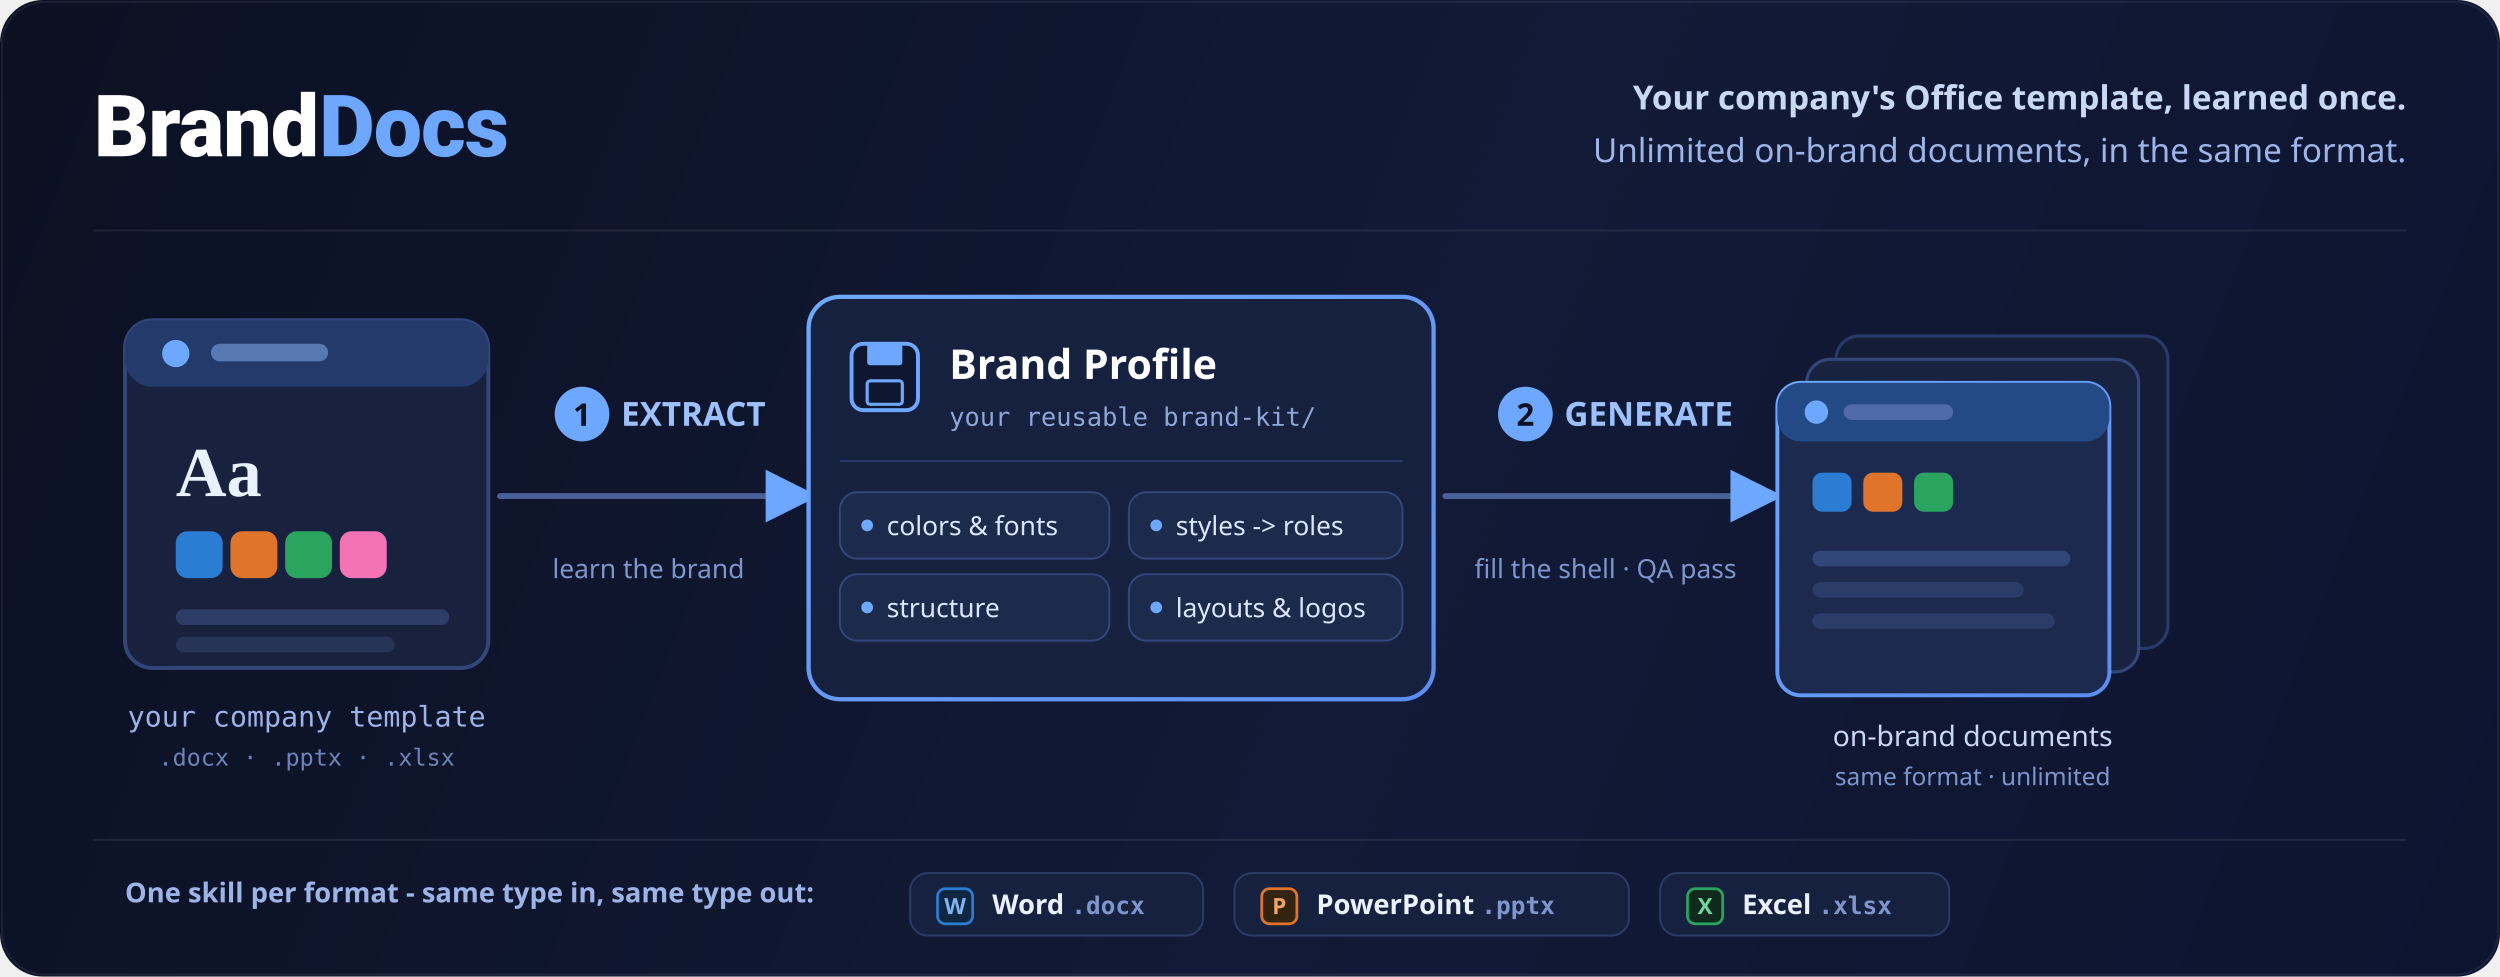
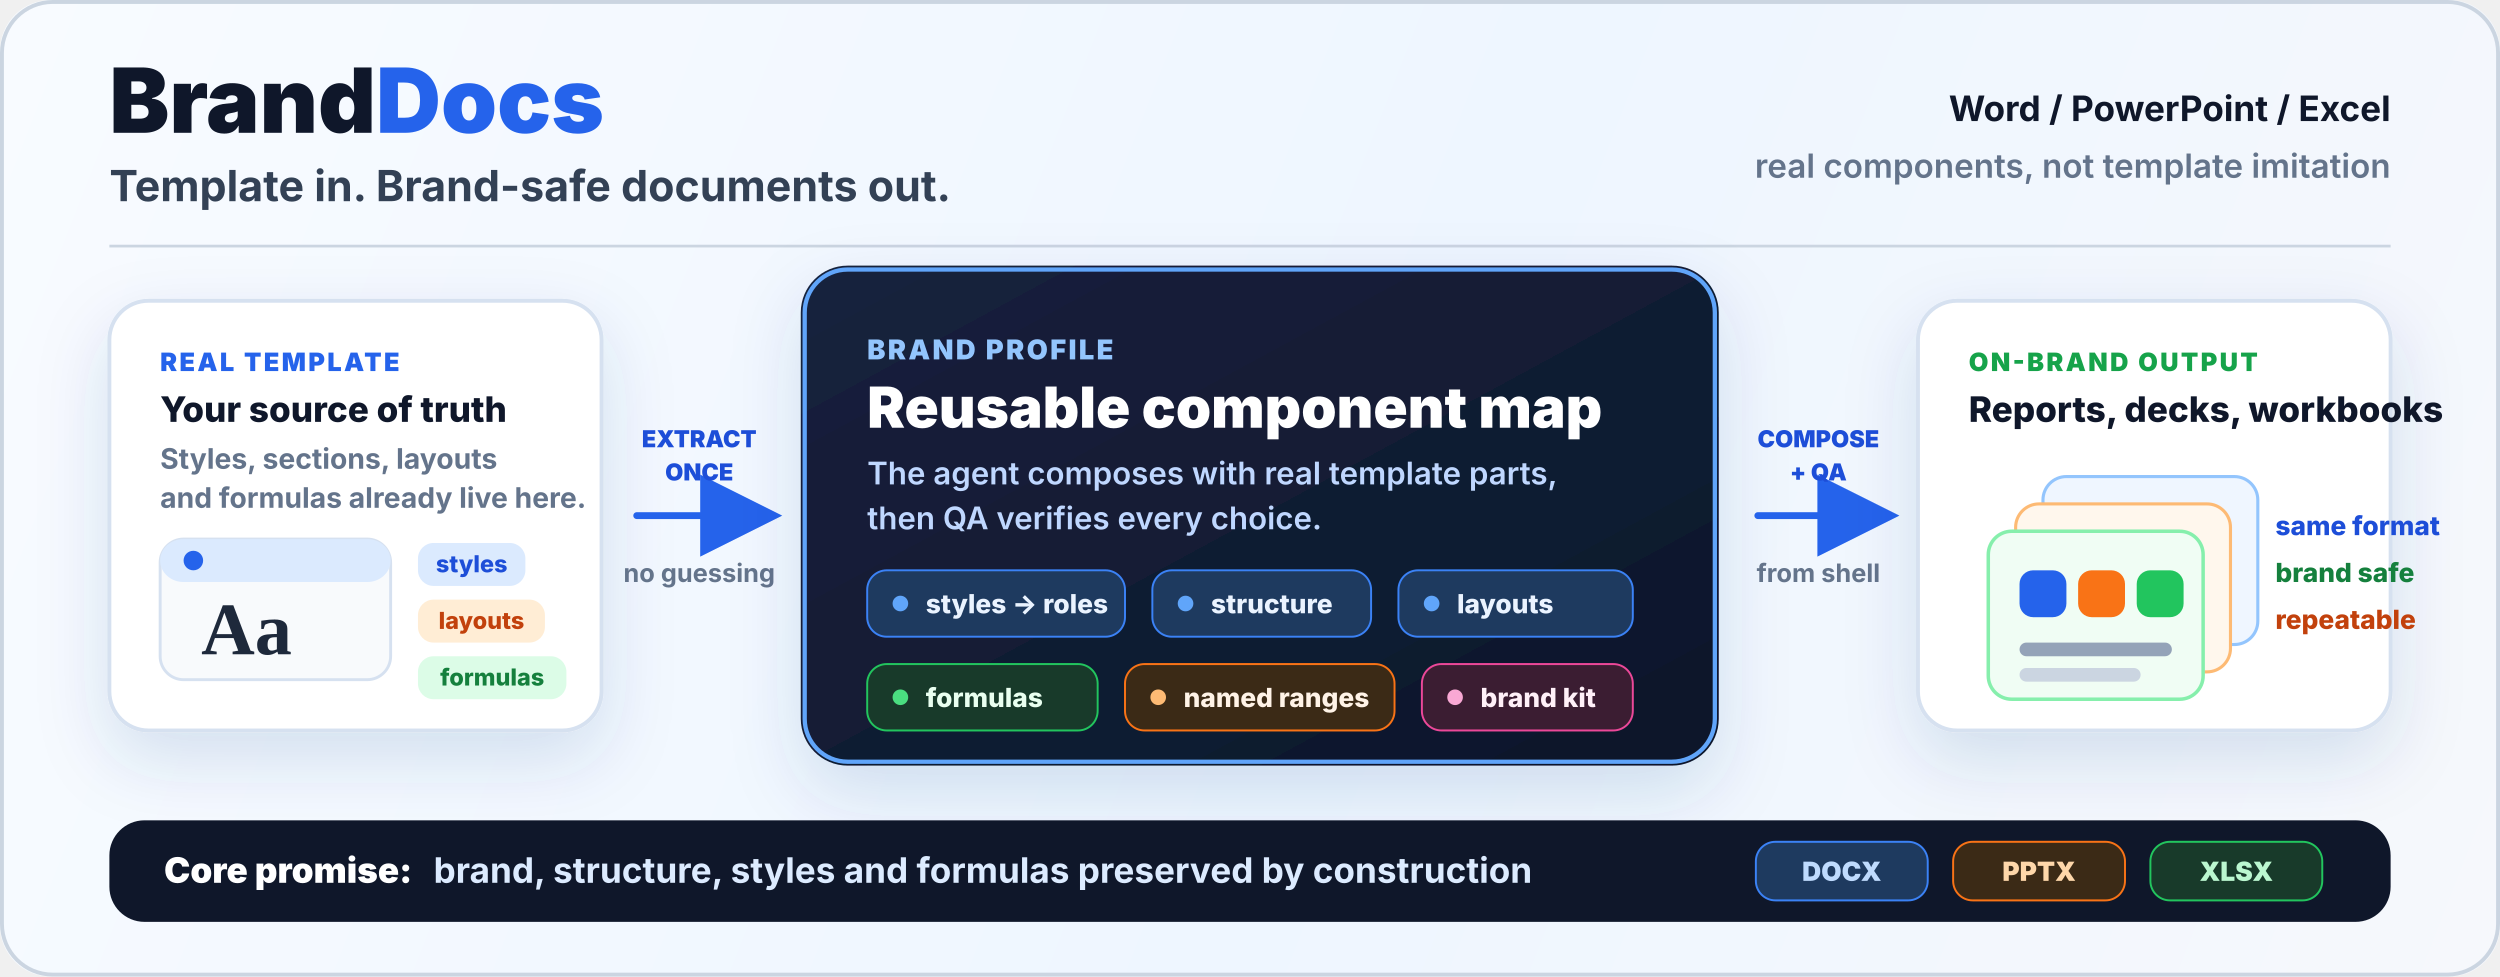
- <svg xmlns="http://www.w3.org/2000/svg" width="1280" height="500" viewBox="0 0 1280 500" fill="none" role="img" aria-label="BrandDocs: extract a company's Word, PowerPoint or Excel template into a reusable Brand Profile, then generate unlimited on-brand documents of the same format. One skill per format, no cross-format conversion.">
+ <svg xmlns="http://www.w3.org/2000/svg" width="1280" height="500" viewBox="0 0 1280 500" fill="none" role="img" aria-labelledby="title desc">
  <defs>
    <linearGradient id="bg" x1="0" y1="0" x2="1280" y2="500" gradientUnits="userSpaceOnUse">
-       <stop offset="0" stop-color="#0B1022" />
-       <stop offset="0.55" stop-color="#111A36" />
-       <stop offset="1" stop-color="#0C1430" />
+       <stop offset="0" stop-color="#F8FBFF" />
+       <stop offset="0.55" stop-color="#EEF6FF" />
+       <stop offset="1" stop-color="#F6F8FC" />
    </linearGradient>
-     <linearGradient id="accent" x1="0" y1="0" x2="1" y2="1">
-       <stop offset="0" stop-color="#6EA8FE" />
-       <stop offset="1" stop-color="#5B8DEF" />
+     <linearGradient id="blue" x1="0" y1="0" x2="1" y2="1">
+       <stop offset="0" stop-color="#2563EB" />
+       <stop offset="1" stop-color="#60A5FA" />
    </linearGradient>
-     <marker id="arrow" markerWidth="9" markerHeight="9" refX="6" refY="4.5" orient="auto">
-       <path d="M0 0 L9 4.5 L0 9 z" fill="#6EA8FE" />
+     <linearGradient id="inkCard" x1="0" y1="0" x2="1" y2="1">
+       <stop offset="0" stop-color="#14213D" />
+       <stop offset="1" stop-color="#0F172A" />
+     </linearGradient>
+     <filter id="shadow" x="-20%" y="-20%" width="140%" height="150%" color-interpolation-filters="sRGB">
+       <feDropShadow dx="0" dy="14" stdDeviation="18" flood-color="#1E3A8A" flood-opacity="0.14" />
+     </filter>
+     <marker id="arrow" markerWidth="12" markerHeight="12" refX="9" refY="6" orient="auto">
+       <path d="M0 0 L12 6 L0 12 z" fill="#2563EB" />
    </marker>
  </defs>
-   <rect width="1280" height="500" rx="22" fill="url(#bg)" />
-   <rect x="1" y="1" width="1278" height="498" rx="22" fill="none" stroke="#FFFFFF" stroke-opacity="0.07" />
-   <text x="48" y="80" font-family="ui-sans-serif, system-ui, -apple-system, Segoe UI, Roboto, Helvetica, sans-serif" font-size="44" font-weight="800" letter-spacing="-0.5" fill="#FFFFFF">Brand<tspan fill="#6EA8FE">Docs</tspan>
+   <rect width="1280" height="500" rx="26" fill="url(#bg)" />
+   <rect x="1" y="1" width="1278" height="498" rx="26" fill="none" stroke="#CBD5E1" stroke-width="2" />
+   <text x="56" y="68" font-family="Inter, ui-sans-serif, system-ui, -apple-system, Segoe UI, sans-serif" font-size="46" font-weight="850" fill="#0F172A">Brand<tspan fill="#2563EB">Docs</tspan>
  </text>
-   <text x="1232" y="56" text-anchor="end" font-family="ui-sans-serif, system-ui, sans-serif" font-size="17" font-weight="600" fill="#C9D8F5">Your company's Office template, learned once.</text>
-   <text x="1232" y="83" text-anchor="end" font-family="ui-sans-serif, system-ui, sans-serif" font-size="17" font-weight="500" fill="#9DB4E8">Unlimited on-brand documents, in the same format.</text>
-   <line x1="48" y1="118" x2="1232" y2="118" stroke="#FFFFFF" stroke-opacity="0.08" />
-   <rect x="64" y="164" width="186" height="178" rx="14" fill="#18223F" stroke="#33467A" stroke-width="2" />
-   <rect x="64" y="164" width="186" height="34" rx="14" fill="#233A6B" />
-   <circle cx="90" cy="181" r="7" fill="#6EA8FE" />
-   <rect x="108" y="176" width="60" height="9" rx="4.5" fill="#5778B0" />
-   <text x="90" y="254" font-family="Georgia, 'Times New Roman', serif" font-size="36" font-weight="700" fill="#EAF1FF">Aa</text>
-   <rect x="90" y="272" width="24" height="24" rx="6" fill="#2B7CD3" />
-   <rect x="118" y="272" width="24" height="24" rx="6" fill="#E0742B" />
-   <rect x="146" y="272" width="24" height="24" rx="6" fill="#2BA45F" />
-   <rect x="174" y="272" width="24" height="24" rx="6" fill="#F472B6" />
-   <rect x="90" y="312" width="140" height="8" rx="4" fill="#2E3C68" />
-   <rect x="90" y="326" width="112" height="8" rx="4" fill="#283455" />
-   <text x="157" y="372" text-anchor="middle" font-family="ui-monospace, SFMono-Regular, Menlo, monospace" font-size="14.5" fill="#9DB4E8">your company template</text>
-   <text x="157" y="392" text-anchor="middle" font-family="ui-monospace, SFMono-Regular, Menlo, monospace" font-size="12" fill="#6E84B8">.docx · .pptx · .xlsx</text>
-   <line x1="256" y1="254" x2="410" y2="254" stroke="#4A5E97" stroke-width="3" stroke-linecap="round" marker-end="url(#arrow)" />
-   <circle cx="298" cy="212" r="14" fill="#6EA8FE" />
-   <text x="298" y="218" text-anchor="middle" font-family="ui-sans-serif, system-ui, sans-serif" font-size="16" font-weight="800" fill="#0B1022">1</text>
-   <text x="318" y="218" font-family="ui-sans-serif, system-ui, sans-serif" font-size="17" font-weight="700" fill="#9DC0FF">EXTRACT</text>
-   <text x="332" y="296" text-anchor="middle" font-family="ui-sans-serif, system-ui, sans-serif" font-size="13.5" fill="#7E96CC">learn the brand</text>
-   <rect x="414" y="152" width="320" height="206" rx="16" fill="#16213F" stroke="url(#accent)" stroke-width="2.2" />
-   <g transform="translate(436,176)">
-     <rect x="0" y="0" width="34" height="34" rx="6" fill="#0E1730" stroke="#6EA8FE" stroke-width="2" />
-     <rect x="8" y="0" width="18" height="11" rx="1.5" fill="#6EA8FE" />
-     <rect x="8" y="19" width="18" height="12" rx="1.5" fill="none" stroke="#6EA8FE" stroke-width="1.6" />
+   <text x="56" y="103" font-family="Inter, ui-sans-serif, system-ui, -apple-system, Segoe UI, sans-serif" font-size="22" font-weight="700" fill="#334155">Template in. Brand-safe documents out.</text>
+   <text x="1224" y="62" text-anchor="end" font-family="Inter, ui-sans-serif, system-ui, -apple-system, Segoe UI, sans-serif" font-size="18" font-weight="750" fill="#0F172A">Word / PowerPoint / Excel</text>
+   <text x="1224" y="91" text-anchor="end" font-family="Inter, ui-sans-serif, system-ui, -apple-system, Segoe UI, sans-serif" font-size="17" font-weight="600" fill="#64748B">real components, not template imitation</text>
+   <line x1="56" y1="126" x2="1224" y2="126" stroke="#CBD5E1" stroke-width="1.4" />
+   <rect x="56" y="154" width="252" height="220" rx="20" fill="#FFFFFF" stroke="#D6E1F0" stroke-width="2" filter="url(#shadow)" />
+   <text x="82" y="190" font-family="Inter, ui-sans-serif, system-ui, -apple-system, Segoe UI, sans-serif" font-size="13" font-weight="850" letter-spacing="1.2" fill="#2563EB">REAL TEMPLATE</text>
+   <text x="82" y="216" font-family="Inter, ui-sans-serif, system-ui, -apple-system, Segoe UI, sans-serif" font-size="18" font-weight="800" fill="#0F172A">Your source of truth</text>
+   <text x="82" y="240" font-family="Inter, ui-sans-serif, system-ui, -apple-system, Segoe UI, sans-serif" font-size="14.5" font-weight="650" fill="#64748B">Styles, sections, layouts</text>
+   <text x="82" y="260" font-family="Inter, ui-sans-serif, system-ui, -apple-system, Segoe UI, sans-serif" font-size="14.5" font-weight="650" fill="#64748B">and formulas already live here.</text>
+   <rect x="82" y="276" width="118" height="72" rx="12" fill="#F8FAFC" stroke="#D6E1F0" stroke-width="1.5" />
+   <rect x="82" y="276" width="118" height="22" rx="12" fill="#DBEAFE" />
+   <circle cx="99" cy="287" r="5" fill="#2563EB" />
+   <text x="103" y="335" font-family="Georgia, 'Times New Roman', serif" font-size="38" font-weight="800" fill="#1E293B">Aa</text>
+   <rect x="214" y="278" width="55" height="22" rx="8" fill="#DBEAFE" />
+   <text x="241.5" y="293" text-anchor="middle" font-family="Inter, ui-sans-serif, system-ui, sans-serif" font-size="12" font-weight="800" fill="#1D4ED8">styles</text>
+   <rect x="214" y="307" width="65" height="22" rx="8" fill="#FFEDD5" />
+   <text x="246.5" y="322" text-anchor="middle" font-family="Inter, ui-sans-serif, system-ui, sans-serif" font-size="12" font-weight="800" fill="#C2410C">layouts</text>
+   <rect x="214" y="336" width="76" height="22" rx="8" fill="#DCFCE7" />
+   <text x="252" y="351" text-anchor="middle" font-family="Inter, ui-sans-serif, system-ui, sans-serif" font-size="12" font-weight="800" fill="#15803D">formulas</text>
+   <line x1="326" y1="264" x2="390" y2="264" stroke="#2563EB" stroke-width="3.5" stroke-linecap="round" marker-end="url(#arrow)" />
+   <text x="358" y="229" text-anchor="middle" font-family="Inter, ui-sans-serif, system-ui, sans-serif" font-size="12" font-weight="850" fill="#1D4ED8">EXTRACT</text>
+   <text x="358" y="246" text-anchor="middle" font-family="Inter, ui-sans-serif, system-ui, sans-serif" font-size="12" font-weight="850" fill="#1D4ED8">ONCE</text>
+   <text x="358" y="298" text-anchor="middle" font-family="Inter, ui-sans-serif, system-ui, sans-serif" font-size="13" font-weight="650" fill="#64748B">no guessing</text>
+   <rect x="410" y="136" width="470" height="256" rx="24" fill="url(#inkCard)" filter="url(#shadow)" />
+   <rect x="412" y="138" width="466" height="252" rx="22" fill="none" stroke="#60A5FA" stroke-width="2.2" />
+   <text x="444" y="184" font-family="Inter, ui-sans-serif, system-ui, -apple-system, Segoe UI, sans-serif" font-size="14" font-weight="850" letter-spacing="1.2" fill="#93C5FD">BRAND PROFILE</text>
+   <text x="444" y="219" font-family="Inter, ui-sans-serif, system-ui, -apple-system, Segoe UI, sans-serif" font-size="29" font-weight="850" fill="#FFFFFF">Reusable component map</text>
+   <text x="444" y="248" font-family="Inter, ui-sans-serif, system-ui, -apple-system, Segoe UI, sans-serif" font-size="16" font-weight="600" fill="#BFD7FF">The agent composes with real template parts,</text>
+   <text x="444" y="271" font-family="Inter, ui-sans-serif, system-ui, -apple-system, Segoe UI, sans-serif" font-size="16" font-weight="600" fill="#BFD7FF">then QA verifies every choice.</text>
+   <g font-family="Inter, ui-sans-serif, system-ui, sans-serif" font-size="13.5" font-weight="800">
+     <rect x="444" y="292" width="132" height="34" rx="10" fill="#1E3A5F" stroke="#3B82F6" />
+     <circle cx="461" cy="309" r="4" fill="#60A5FA" />
+     <text x="474" y="314" fill="#EAF3FF">styles -&gt; roles</text>
+     <rect x="590" y="292" width="112" height="34" rx="10" fill="#1E3A5F" stroke="#3B82F6" />
+     <circle cx="607" cy="309" r="4" fill="#60A5FA" />
+     <text x="620" y="314" fill="#EAF3FF">structure</text>
+     <rect x="716" y="292" width="120" height="34" rx="10" fill="#1E3A5F" stroke="#3B82F6" />
+     <circle cx="733" cy="309" r="4" fill="#60A5FA" />
+     <text x="746" y="314" fill="#EAF3FF">layouts</text>
+     <rect x="444" y="340" width="118" height="34" rx="10" fill="#183A2A" stroke="#22C55E" />
+     <circle cx="461" cy="357" r="4" fill="#4ADE80" />
+     <text x="474" y="362" fill="#E9FFF0">formulas</text>
+     <rect x="576" y="340" width="138" height="34" rx="10" fill="#3B2A16" stroke="#F97316" />
+     <circle cx="593" cy="357" r="4" fill="#FDBA74" />
+     <text x="606" y="362" fill="#FFF3E7">named ranges</text>
+     <rect x="728" y="340" width="108" height="34" rx="10" fill="#3B1D32" stroke="#EC4899" />
+     <circle cx="745" cy="357" r="4" fill="#F9A8D4" />
+     <text x="758" y="362" fill="#FFF0F8">brand kit</text>
  </g>
-   <text x="486" y="194" font-family="ui-sans-serif, system-ui, sans-serif" font-size="21" font-weight="700" fill="#FFFFFF">Brand Profile</text>
-   <text x="486" y="218" font-family="ui-monospace, SFMono-Regular, Menlo, monospace" font-size="13" fill="#8FA6D8">your reusable brand-kit/</text>
-   <line x1="430" y1="236" x2="718" y2="236" stroke="#2C3A66" />
-   <g font-family="ui-sans-serif, system-ui, sans-serif" font-size="13.5" font-weight="500">
-     <rect x="430" y="252" width="138" height="34" rx="9" fill="#1C2A4C" stroke="#34467A" />
-     <circle cx="444" cy="269" r="3" fill="#6EA8FE" />
-     <text x="454" y="274" fill="#DCE7FF">colors &amp; fonts</text>
-     <rect x="578" y="252" width="140" height="34" rx="9" fill="#1C2A4C" stroke="#34467A" />
-     <circle cx="592" cy="269" r="3" fill="#6EA8FE" />
-     <text x="602" y="274" fill="#DCE7FF">styles -&gt; roles</text>
-     <rect x="430" y="294" width="138" height="34" rx="9" fill="#1C2A4C" stroke="#34467A" />
-     <circle cx="444" cy="311" r="3" fill="#6EA8FE" />
-     <text x="454" y="316" fill="#DCE7FF">structure</text>
-     <rect x="578" y="294" width="140" height="34" rx="9" fill="#1C2A4C" stroke="#34467A" />
-     <circle cx="592" cy="311" r="3" fill="#6EA8FE" />
-     <text x="602" y="316" fill="#DCE7FF">layouts &amp; logos</text>
-   </g>
-   <line x1="740" y1="254" x2="904" y2="254" stroke="#4A5E97" stroke-width="3" stroke-linecap="round" marker-end="url(#arrow)" />
-   <circle cx="781" cy="212" r="14" fill="#6EA8FE" />
-   <text x="781" y="218" text-anchor="middle" font-family="ui-sans-serif, system-ui, sans-serif" font-size="16" font-weight="800" fill="#0B1022">2</text>
-   <text x="801" y="218" font-family="ui-sans-serif, system-ui, sans-serif" font-size="17" font-weight="700" fill="#9DC0FF">GENERATE</text>
-   <text x="822" y="296" text-anchor="middle" font-family="ui-sans-serif, system-ui, sans-serif" font-size="13.5" fill="#7E96CC">fill the shell · QA pass</text>
-   <rect x="940" y="172" width="170" height="160" rx="12" fill="#131D36" stroke="#29396A" stroke-width="1.6" />
-   <rect x="925" y="184" width="170" height="160" rx="12" fill="#172340" stroke="#34467A" stroke-width="1.6" />
-   <rect x="910" y="196" width="170" height="160" rx="12" fill="#1B2A4E" stroke="url(#accent)" stroke-width="2" />
-   <rect x="910" y="196" width="170" height="30" rx="12" fill="#244A86" />
-   <circle cx="930" cy="211" r="6" fill="#6EA8FE" />
-   <rect x="944" y="207" width="56" height="8" rx="4" fill="#4E6BA8" />
-   <rect x="928" y="242" width="20" height="20" rx="5" fill="#2B7CD3" />
-   <rect x="954" y="242" width="20" height="20" rx="5" fill="#E0742B" />
-   <rect x="980" y="242" width="20" height="20" rx="5" fill="#2BA45F" />
-   <rect x="928" y="282" width="132" height="8" rx="4" fill="#33467A" />
-   <rect x="928" y="298" width="108" height="8" rx="4" fill="#2C3C68" />
-   <rect x="928" y="314" width="124" height="8" rx="4" fill="#2C3C68" />
-   <text x="1010" y="382" text-anchor="middle" font-family="ui-sans-serif, system-ui, sans-serif" font-size="14.5" font-weight="500" fill="#C9D8F5">on-brand documents</text>
-   <text x="1010" y="402" text-anchor="middle" font-family="ui-sans-serif, system-ui, sans-serif" font-size="12.5" fill="#7E96CC">same format · unlimited</text>
-   <line x1="48" y1="430" x2="1232" y2="430" stroke="#FFFFFF" stroke-opacity="0.08" />
-   <text x="64" y="462" font-family="ui-sans-serif, system-ui, sans-serif" font-size="14" font-weight="600" fill="#9DB4E8">One skill per format - same type in, same type out:</text>
-   <g font-family="ui-sans-serif, system-ui, sans-serif">
-     <rect x="466" y="447" width="150" height="32" rx="9" fill="#16213F" stroke="#2C3A66" />
-     <rect x="480" y="455" width="18" height="18" rx="4" fill="#102742" stroke="#2B7CD3" stroke-width="1.4" />
-     <text x="489" y="468" text-anchor="middle" font-size="11.5" font-weight="800" fill="#7FB6F2">W</text>
-     <text x="508" y="468" font-size="14" fill="#EAF1FF" font-weight="600">Word <tspan fill="#7E96CC" font-family="ui-monospace, Menlo, monospace" font-size="12.5">.docx</tspan>
-     </text>
-     <rect x="632" y="447" width="202" height="32" rx="9" fill="#16213F" stroke="#2C3A66" />
-     <rect x="646" y="455" width="18" height="18" rx="4" fill="#33240F" stroke="#E0742B" stroke-width="1.4" />
-     <text x="655" y="468" text-anchor="middle" font-size="11.5" font-weight="800" fill="#F2A368">P</text>
-     <text x="674" y="468" font-size="14" fill="#EAF1FF" font-weight="600">PowerPoint <tspan fill="#7E96CC" font-family="ui-monospace, Menlo, monospace" font-size="12.5">.pptx</tspan>
-     </text>
-     <rect x="850" y="447" width="148" height="32" rx="9" fill="#16213F" stroke="#2C3A66" />
-     <rect x="864" y="455" width="18" height="18" rx="4" fill="#0F2A1C" stroke="#2BA45F" stroke-width="1.4" />
-     <text x="873" y="468" text-anchor="middle" font-size="11.5" font-weight="800" fill="#6FD79E">X</text>
-     <text x="892" y="468" font-size="14" fill="#EAF1FF" font-weight="600">Excel <tspan fill="#7E96CC" font-family="ui-monospace, Menlo, monospace" font-size="12.5">.xlsx</tspan>
-     </text>
+   <line x1="900" y1="264" x2="962" y2="264" stroke="#2563EB" stroke-width="3.5" stroke-linecap="round" marker-end="url(#arrow)" />
+   <text x="931" y="229" text-anchor="middle" font-family="Inter, ui-sans-serif, system-ui, sans-serif" font-size="12" font-weight="850" fill="#1D4ED8">COMPOSE</text>
+   <text x="931" y="246" text-anchor="middle" font-family="Inter, ui-sans-serif, system-ui, sans-serif" font-size="12" font-weight="850" fill="#1D4ED8">+ QA</text>
+   <text x="931" y="298" text-anchor="middle" font-family="Inter, ui-sans-serif, system-ui, sans-serif" font-size="13" font-weight="650" fill="#64748B">from shell</text>
+   <rect x="982" y="154" width="242" height="220" rx="20" fill="#FFFFFF" stroke="#D6E1F0" stroke-width="2" filter="url(#shadow)" />
+   <text x="1008" y="190" font-family="Inter, ui-sans-serif, system-ui, -apple-system, Segoe UI, sans-serif" font-size="13" font-weight="850" letter-spacing="1.2" fill="#16A34A">ON-BRAND OUTPUT</text>
+   <text x="1008" y="216" font-family="Inter, ui-sans-serif, system-ui, -apple-system, Segoe UI, sans-serif" font-size="18" font-weight="800" fill="#0F172A">Reports, decks, workbooks</text>
+   <rect x="1046" y="244" width="110" height="86" rx="12" fill="#EFF6FF" stroke="#93C5FD" stroke-width="1.6" />
+   <rect x="1032" y="258" width="110" height="86" rx="12" fill="#FFF7ED" stroke="#FDBA74" stroke-width="1.6" />
+   <rect x="1018" y="272" width="110" height="86" rx="12" fill="#F0FDF4" stroke="#86EFAC" stroke-width="1.8" />
+   <rect x="1034" y="292" width="24" height="24" rx="7" fill="#2563EB" />
+   <rect x="1064" y="292" width="24" height="24" rx="7" fill="#F97316" />
+   <rect x="1094" y="292" width="24" height="24" rx="7" fill="#22C55E" />
+   <rect x="1034" y="329" width="78" height="7" rx="3.5" fill="#94A3B8" />
+   <rect x="1034" y="342" width="62" height="7" rx="3.5" fill="#CBD5E1" />
+   <text x="1165" y="274" font-family="Inter, ui-sans-serif, system-ui, sans-serif" font-size="13.5" font-weight="800" fill="#1D4ED8">same format</text>
+   <text x="1165" y="298" font-family="Inter, ui-sans-serif, system-ui, sans-serif" font-size="13.5" font-weight="800" fill="#15803D">brand safe</text>
+   <text x="1165" y="322" font-family="Inter, ui-sans-serif, system-ui, sans-serif" font-size="13.5" font-weight="800" fill="#C2410C">repeatable</text>
+   <rect x="56" y="420" width="1168" height="52" rx="18" fill="#0F172A" />
+   <text x="84" y="452" font-family="Inter, ui-sans-serif, system-ui, sans-serif" font-size="18" font-weight="850" fill="#FFFFFF">Core promise:</text>
+   <text x="222" y="452" font-family="Inter, ui-sans-serif, system-ui, sans-serif" font-size="18" font-weight="700" fill="#DCEBFF">brand, structure, styles and formulas preserved by construction</text>
+   <g font-family="Inter, ui-sans-serif, system-ui, sans-serif" font-size="13.5" font-weight="850">
+     <rect x="899" y="431" width="88" height="30" rx="10" fill="#1E3A5F" stroke="#3B82F6" />
+     <text x="943" y="451" text-anchor="middle" fill="#BFDBFE">DOCX</text>
+     <rect x="1000" y="431" width="88" height="30" rx="10" fill="#3B2A16" stroke="#F97316" />
+     <text x="1044" y="451" text-anchor="middle" fill="#FED7AA">PPTX</text>
+     <rect x="1101" y="431" width="88" height="30" rx="10" fill="#183A2A" stroke="#22C55E" />
+     <text x="1145" y="451" text-anchor="middle" fill="#BBF7D0">XLSX</text>
  </g>
</svg>
